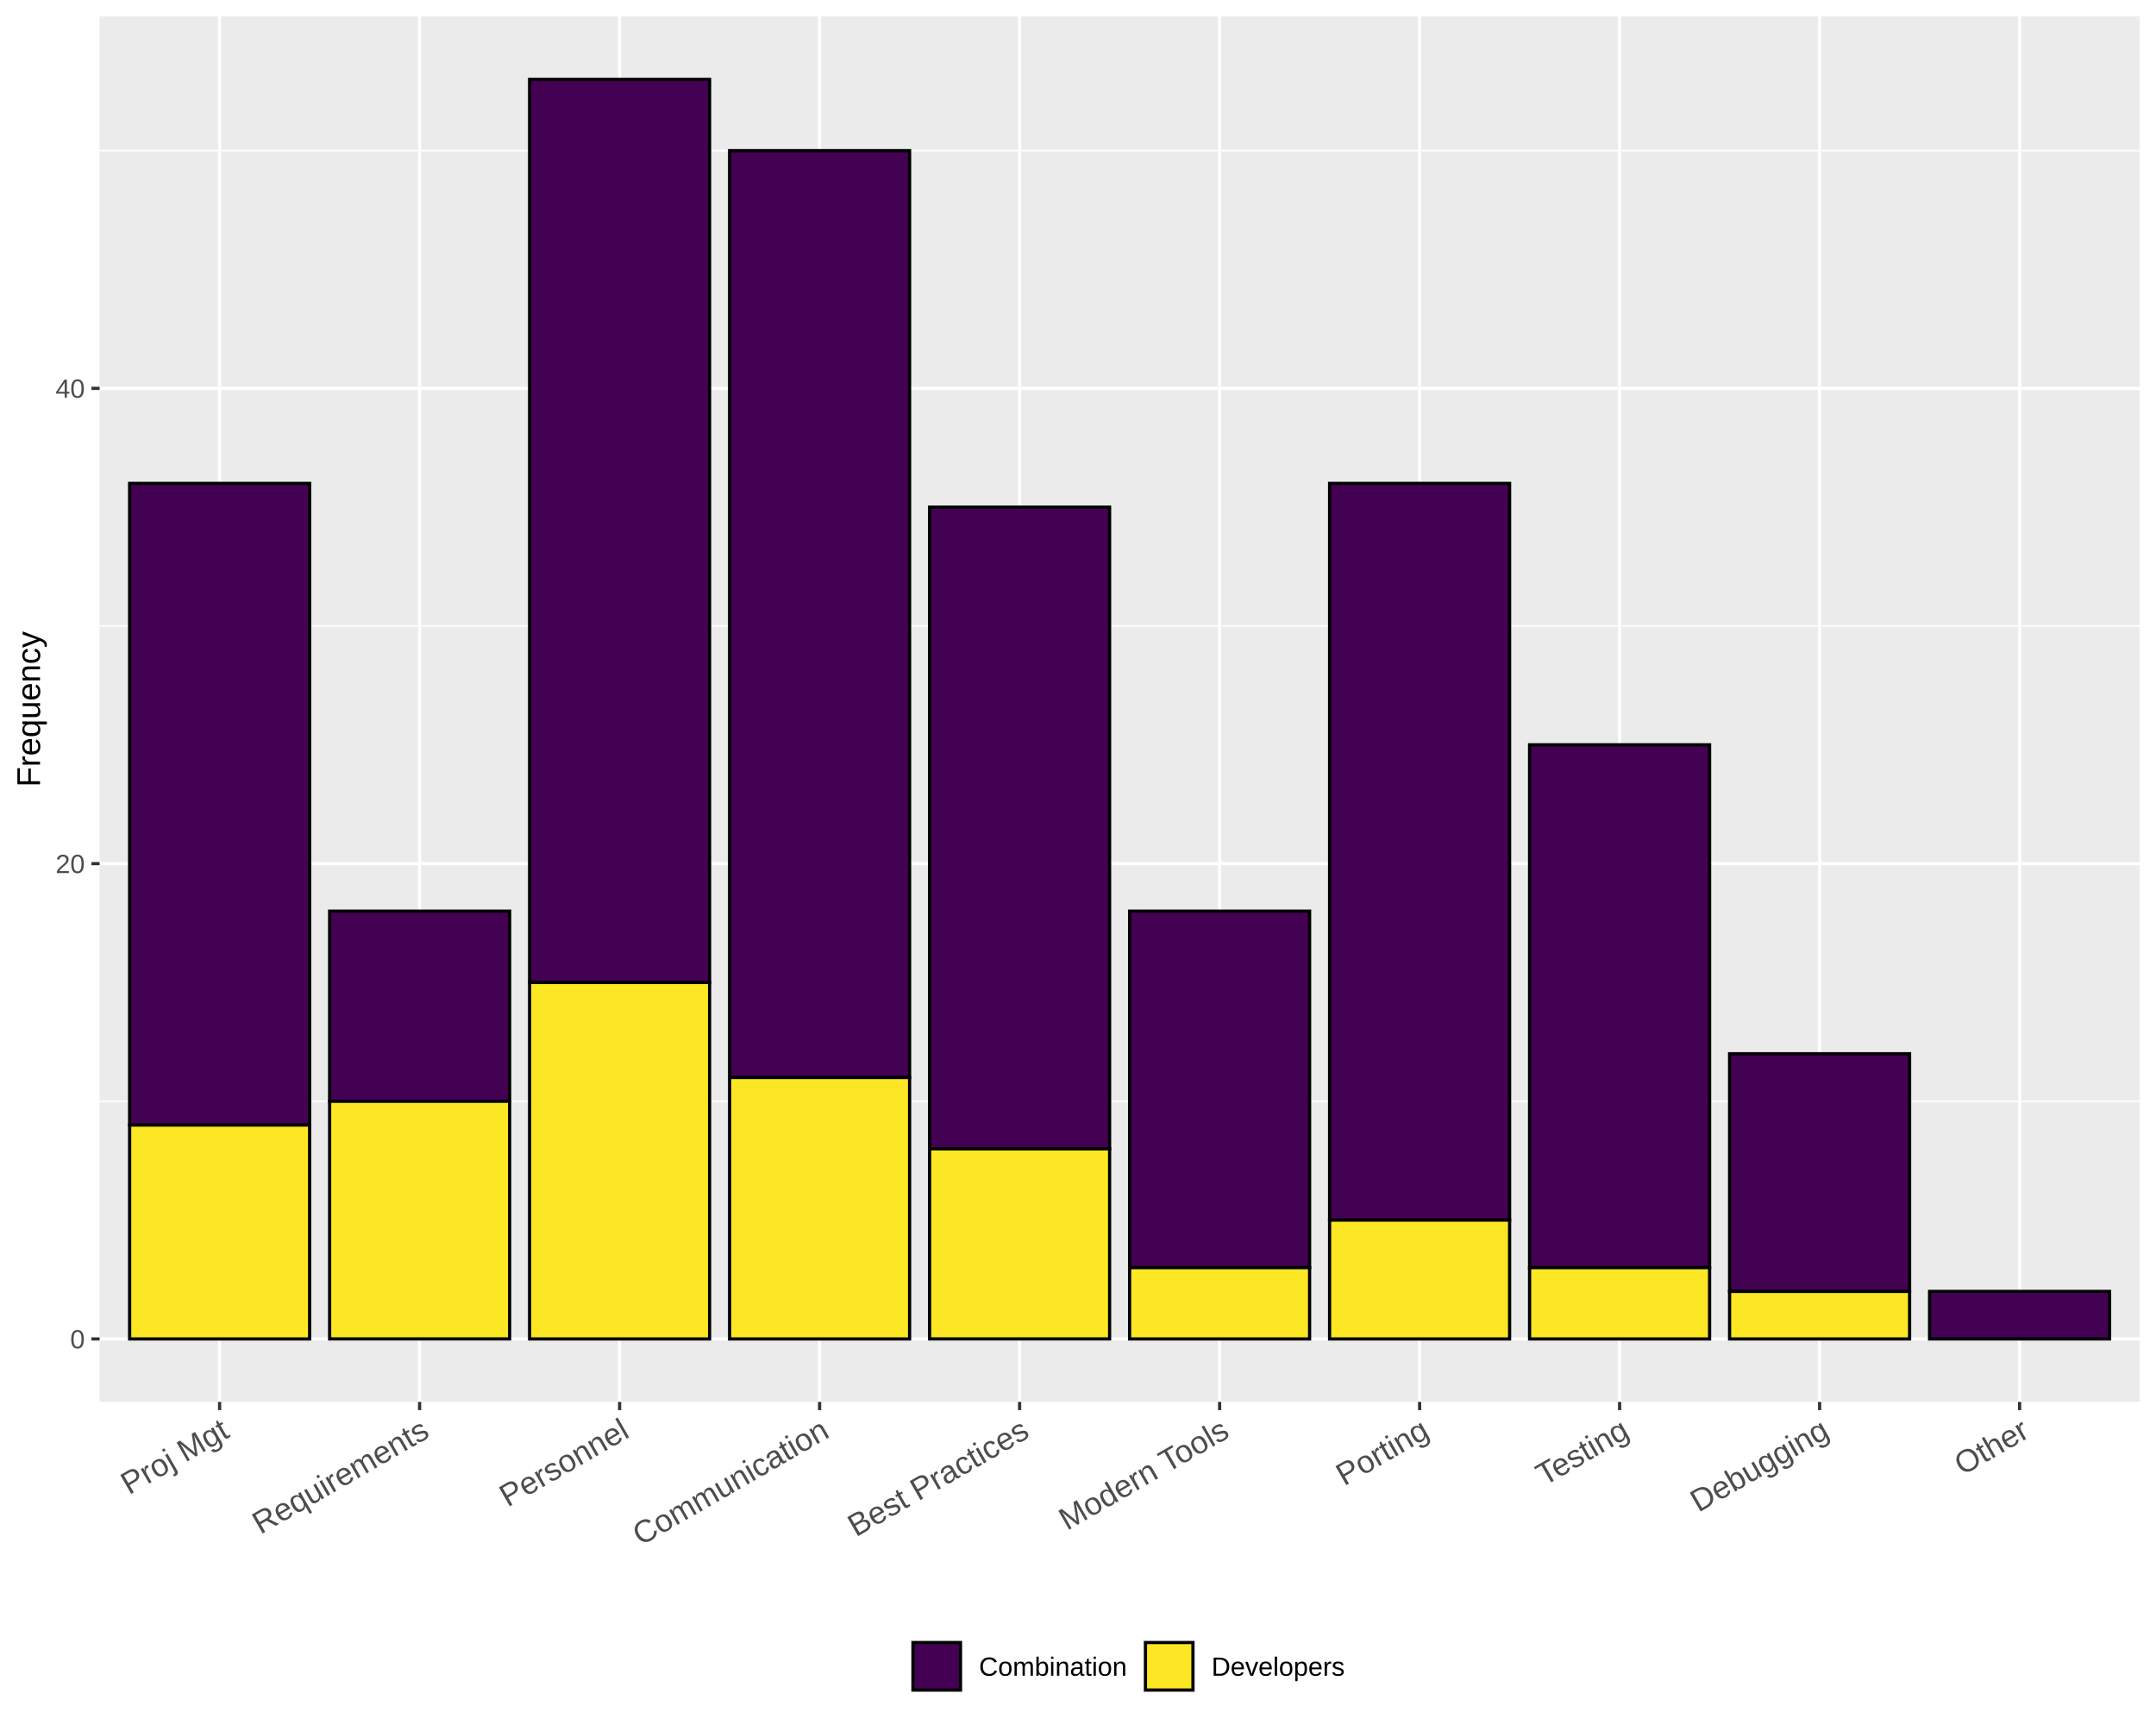
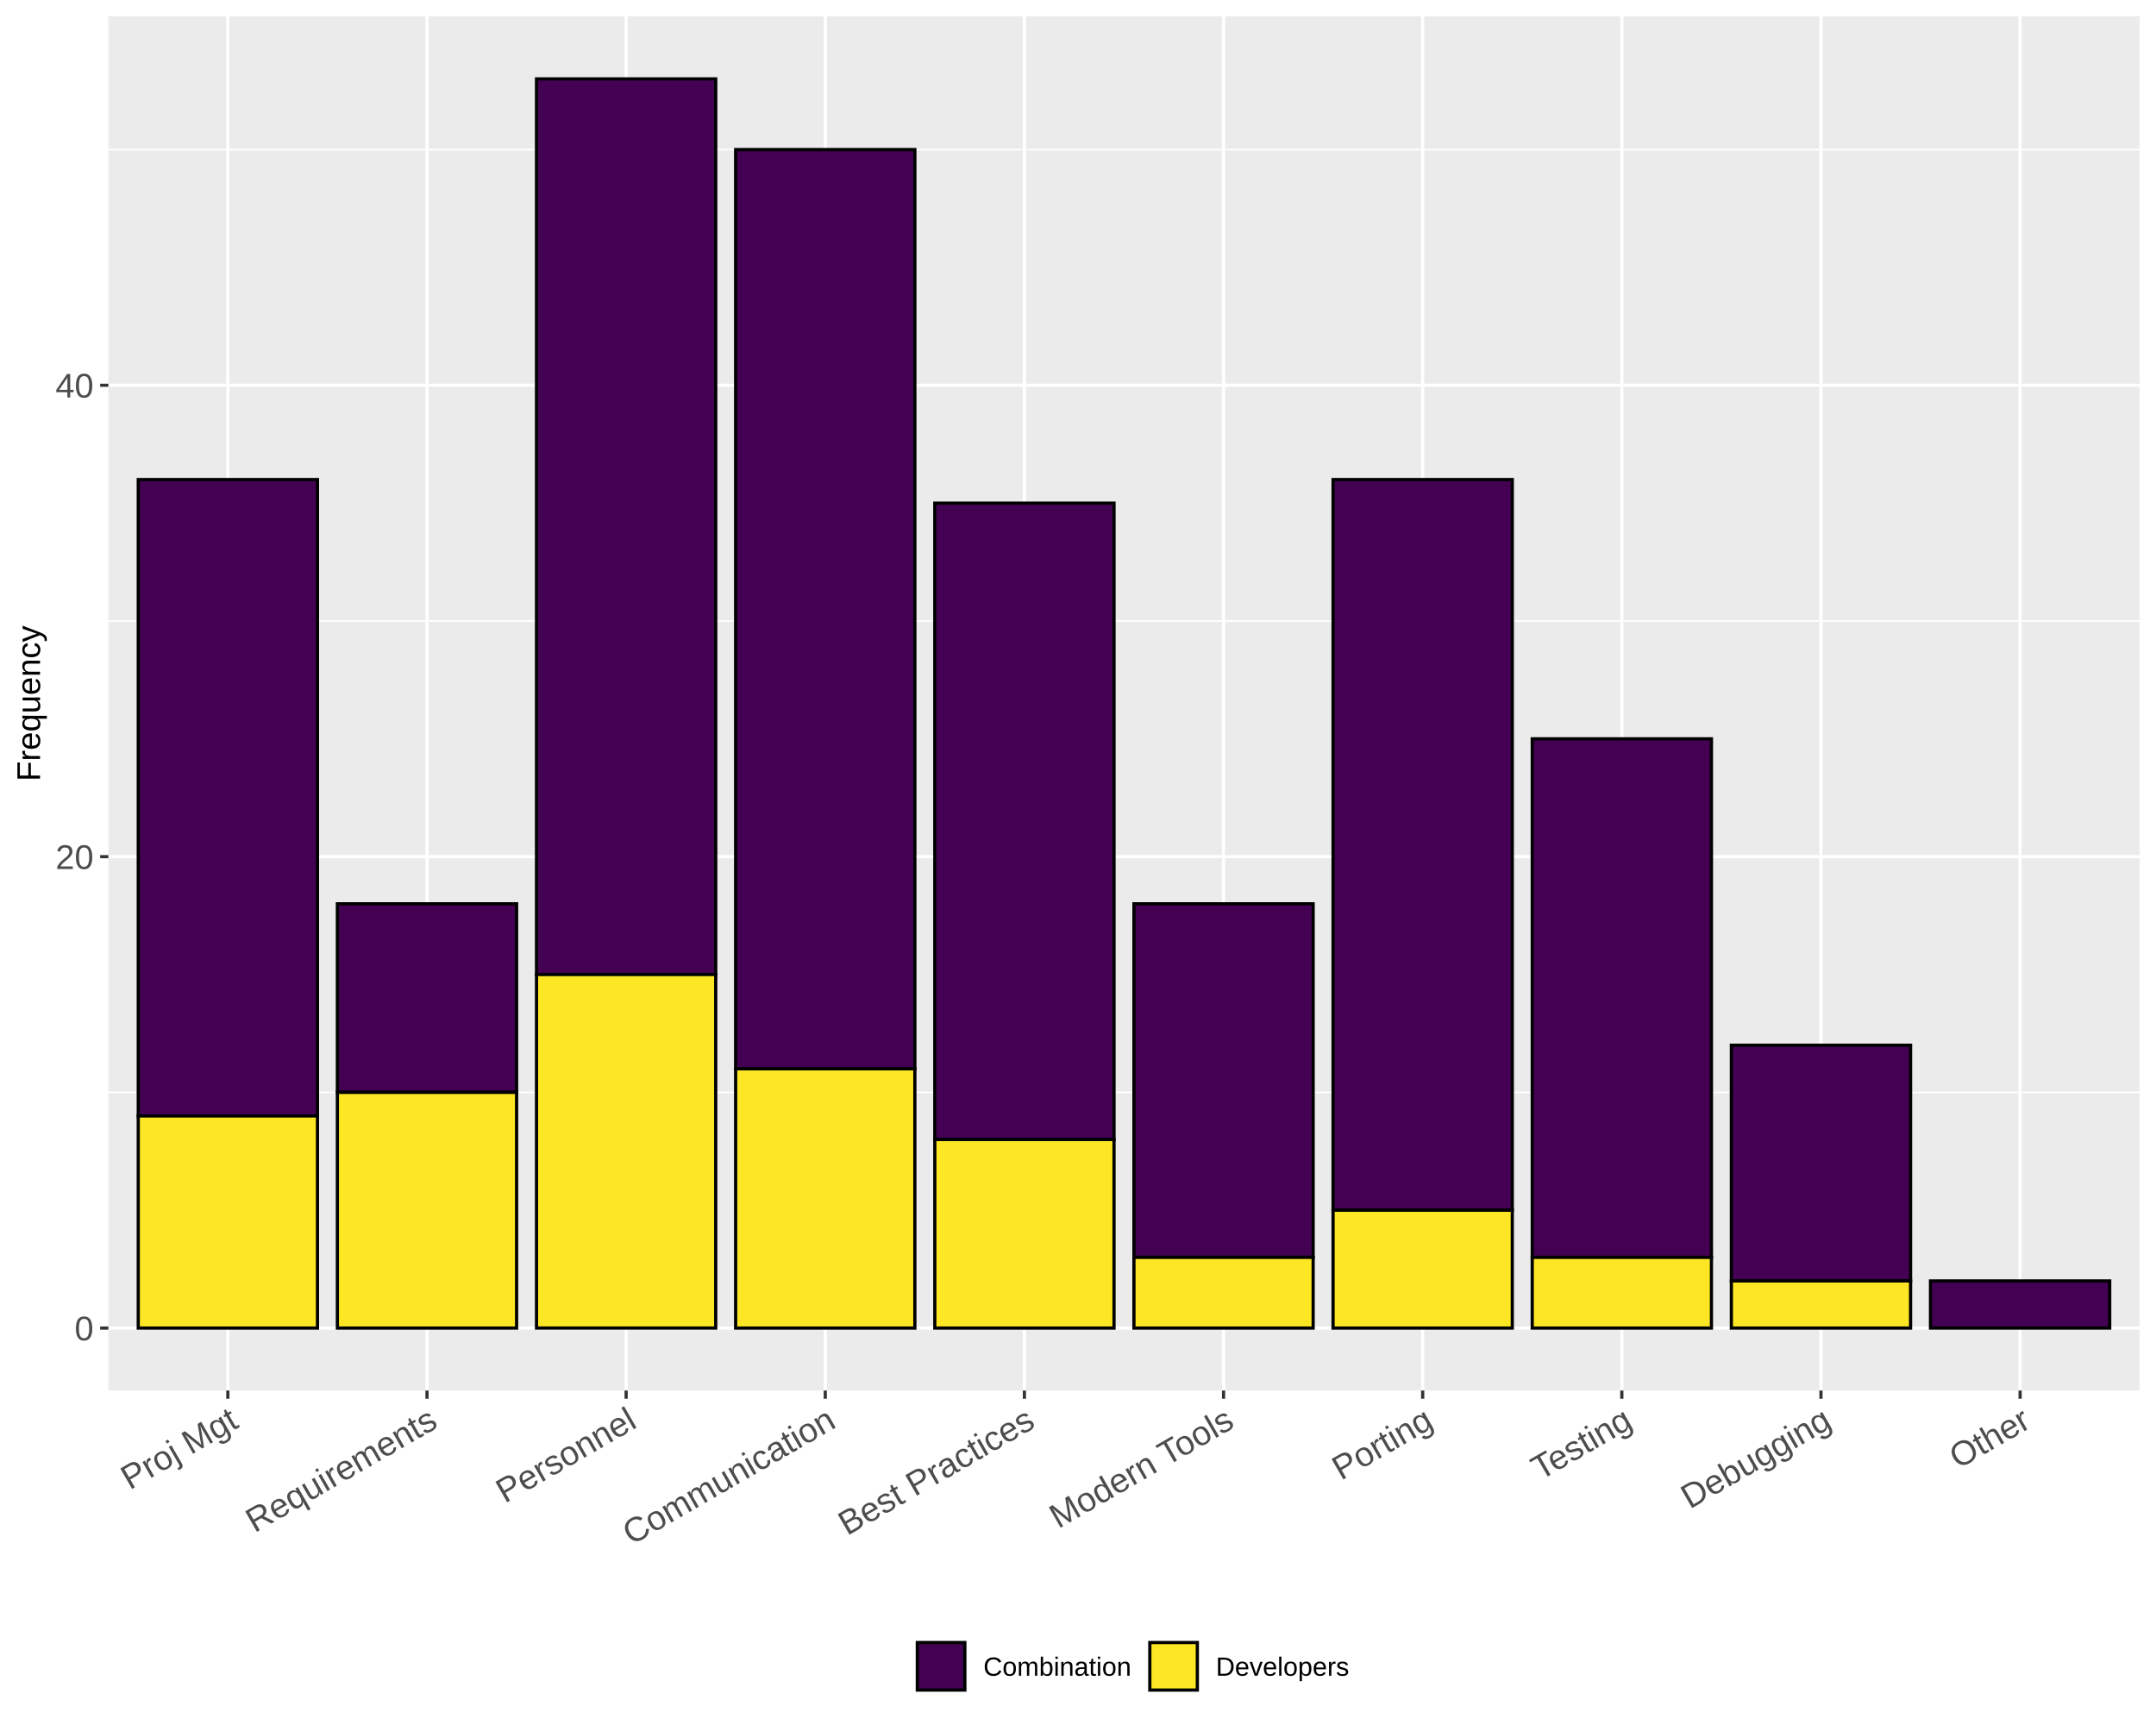
<svg xmlns="http://www.w3.org/2000/svg" class="svglite" width="720.00pt" height="576.00pt" viewBox="0 0 720.00 576.00">
  <defs>
    <style type="text/css">
    .svglite line, .svglite polyline, .svglite polygon, .svglite path, .svglite rect, .svglite circle {
      fill: none;
      stroke: #000000;
      stroke-linecap: round;
      stroke-linejoin: round;
      stroke-miterlimit: 10.00;
    }
    .svglite text {
      white-space: pre;
    }
  </style>
  </defs>
  <rect width="100%" height="100%" style="stroke: none; fill: #FFFFFF;" />
  <defs>
    <clipPath id="cpMC4wMHw3MjAuMDB8MC4wMHw1NzYuMDA=">
      <rect x="0.00" y="0.00" width="720.00" height="576.00" />
    </clipPath>
  </defs>
  <g clip-path="url(#cpMC4wMHw3MjAuMDB8MC4wMHw1NzYuMDA=)">
    <rect x="0.00" y="0.00" width="720.00" height="576.00" style="stroke-width: 1.07; stroke: #FFFFFF; fill: #FFFFFF;" />
  </g>
  <defs>
-     <clipPath id="cpMzMuMjd8NzE0LjUyfDUuNDh8NDY4LjEy">
-       <rect x="33.27" y="5.48" width="681.25" height="462.64" />
+     <clipPath id="cpMzYuMTl8NzE0LjUyfDUuNDh8NDY0LjMx">
+       <rect x="36.19" y="5.48" width="678.33" height="458.84" />
    </clipPath>
  </defs>
-   <g clip-path="url(#cpMzMuMjd8NzE0LjUyfDUuNDh8NDY4LjEy)">
-     <rect x="33.27" y="5.48" width="681.25" height="462.64" style="stroke-width: 1.07; stroke: none; fill: #EBEBEB;" />
-     <polyline points="33.27,367.73 714.52,367.73 " style="stroke-width: 0.53; stroke: #FFFFFF; stroke-linecap: butt;" />
-     <polyline points="33.27,209.02 714.52,209.02 " style="stroke-width: 0.53; stroke: #FFFFFF; stroke-linecap: butt;" />
-     <polyline points="33.27,50.31 714.52,50.31 " style="stroke-width: 0.53; stroke: #FFFFFF; stroke-linecap: butt;" />
-     <polyline points="33.27,447.09 714.52,447.09 " style="stroke-width: 1.07; stroke: #FFFFFF; stroke-linecap: butt;" />
-     <polyline points="33.27,288.38 714.52,288.38 " style="stroke-width: 1.07; stroke: #FFFFFF; stroke-linecap: butt;" />
-     <polyline points="33.27,129.67 714.52,129.67 " style="stroke-width: 1.07; stroke: #FFFFFF; stroke-linecap: butt;" />
-     <polyline points="73.34,468.12 73.34,5.48 " style="stroke-width: 1.07; stroke: #FFFFFF; stroke-linecap: butt;" />
-     <polyline points="140.13,468.12 140.13,5.48 " style="stroke-width: 1.07; stroke: #FFFFFF; stroke-linecap: butt;" />
-     <polyline points="206.92,468.12 206.92,5.48 " style="stroke-width: 1.07; stroke: #FFFFFF; stroke-linecap: butt;" />
-     <polyline points="273.71,468.12 273.71,5.48 " style="stroke-width: 1.07; stroke: #FFFFFF; stroke-linecap: butt;" />
-     <polyline points="340.50,468.12 340.50,5.48 " style="stroke-width: 1.07; stroke: #FFFFFF; stroke-linecap: butt;" />
-     <polyline points="407.29,468.12 407.29,5.48 " style="stroke-width: 1.07; stroke: #FFFFFF; stroke-linecap: butt;" />
-     <polyline points="474.08,468.12 474.08,5.48 " style="stroke-width: 1.07; stroke: #FFFFFF; stroke-linecap: butt;" />
-     <polyline points="540.87,468.12 540.87,5.48 " style="stroke-width: 1.07; stroke: #FFFFFF; stroke-linecap: butt;" />
-     <polyline points="607.66,468.12 607.66,5.48 " style="stroke-width: 1.07; stroke: #FFFFFF; stroke-linecap: butt;" />
-     <polyline points="674.45,468.12 674.45,5.48 " style="stroke-width: 1.07; stroke: #FFFFFF; stroke-linecap: butt;" />
-     <rect x="43.29" y="161.41" width="60.11" height="214.26" style="stroke-width: 1.07; stroke-linecap: square; stroke-linejoin: miter; fill: #440154;" />
-     <rect x="43.29" y="375.67" width="60.11" height="71.42" style="stroke-width: 1.07; stroke-linecap: square; stroke-linejoin: miter; fill: #FDE725;" />
-     <rect x="110.08" y="304.25" width="60.11" height="63.48" style="stroke-width: 1.07; stroke-linecap: square; stroke-linejoin: miter; fill: #440154;" />
-     <rect x="110.08" y="367.73" width="60.11" height="79.35" style="stroke-width: 1.07; stroke-linecap: square; stroke-linejoin: miter; fill: #FDE725;" />
-     <rect x="176.86" y="26.51" width="60.11" height="301.55" style="stroke-width: 1.07; stroke-linecap: square; stroke-linejoin: miter; fill: #440154;" />
-     <rect x="176.86" y="328.06" width="60.11" height="119.03" style="stroke-width: 1.07; stroke-linecap: square; stroke-linejoin: miter; fill: #FDE725;" />
-     <rect x="243.65" y="50.31" width="60.11" height="309.48" style="stroke-width: 1.07; stroke-linecap: square; stroke-linejoin: miter; fill: #440154;" />
-     <rect x="243.65" y="359.80" width="60.11" height="87.29" style="stroke-width: 1.07; stroke-linecap: square; stroke-linejoin: miter; fill: #FDE725;" />
-     <rect x="310.44" y="169.35" width="60.11" height="214.26" style="stroke-width: 1.07; stroke-linecap: square; stroke-linejoin: miter; fill: #440154;" />
-     <rect x="310.44" y="383.60" width="60.11" height="63.48" style="stroke-width: 1.07; stroke-linecap: square; stroke-linejoin: miter; fill: #FDE725;" />
-     <rect x="377.23" y="304.25" width="60.11" height="119.03" style="stroke-width: 1.07; stroke-linecap: square; stroke-linejoin: miter; fill: #440154;" />
-     <rect x="377.23" y="423.28" width="60.11" height="23.81" style="stroke-width: 1.07; stroke-linecap: square; stroke-linejoin: miter; fill: #FDE725;" />
-     <rect x="444.02" y="161.41" width="60.11" height="246.00" style="stroke-width: 1.07; stroke-linecap: square; stroke-linejoin: miter; fill: #440154;" />
-     <rect x="444.02" y="407.41" width="60.11" height="39.68" style="stroke-width: 1.07; stroke-linecap: square; stroke-linejoin: miter; fill: #FDE725;" />
-     <rect x="510.81" y="248.70" width="60.11" height="174.58" style="stroke-width: 1.07; stroke-linecap: square; stroke-linejoin: miter; fill: #440154;" />
-     <rect x="510.81" y="423.28" width="60.11" height="23.81" style="stroke-width: 1.07; stroke-linecap: square; stroke-linejoin: miter; fill: #FDE725;" />
-     <rect x="577.60" y="351.86" width="60.11" height="79.35" style="stroke-width: 1.07; stroke-linecap: square; stroke-linejoin: miter; fill: #440154;" />
-     <rect x="577.60" y="431.22" width="60.11" height="15.87" style="stroke-width: 1.07; stroke-linecap: square; stroke-linejoin: miter; fill: #FDE725;" />
-     <rect x="644.39" y="431.22" width="60.11" height="15.87" style="stroke-width: 1.07; stroke-linecap: square; stroke-linejoin: miter; fill: #440154;" />
+   <g clip-path="url(#cpMzYuMTl8NzE0LjUyfDUuNDh8NDY0LjMx)">
+     <rect x="36.19" y="5.48" width="678.33" height="458.84" style="stroke-width: 1.07; stroke: none; fill: #EBEBEB;" />
+     <polyline points="36.19,364.76 714.52,364.76 " style="stroke-width: 0.53; stroke: #FFFFFF; stroke-linecap: butt;" />
+     <polyline points="36.19,207.35 714.52,207.35 " style="stroke-width: 0.53; stroke: #FFFFFF; stroke-linecap: butt;" />
+     <polyline points="36.19,49.95 714.52,49.95 " style="stroke-width: 0.53; stroke: #FFFFFF; stroke-linecap: butt;" />
+     <polyline points="36.19,443.46 714.52,443.46 " style="stroke-width: 1.07; stroke: #FFFFFF; stroke-linecap: butt;" />
+     <polyline points="36.19,286.05 714.52,286.05 " style="stroke-width: 1.07; stroke: #FFFFFF; stroke-linecap: butt;" />
+     <polyline points="36.19,128.65 714.52,128.65 " style="stroke-width: 1.07; stroke: #FFFFFF; stroke-linecap: butt;" />
+     <polyline points="76.09,464.31 76.09,5.48 " style="stroke-width: 1.07; stroke: #FFFFFF; stroke-linecap: butt;" />
+     <polyline points="142.60,464.31 142.60,5.48 " style="stroke-width: 1.07; stroke: #FFFFFF; stroke-linecap: butt;" />
+     <polyline points="209.10,464.31 209.10,5.48 " style="stroke-width: 1.07; stroke: #FFFFFF; stroke-linecap: butt;" />
+     <polyline points="275.60,464.31 275.60,5.48 " style="stroke-width: 1.07; stroke: #FFFFFF; stroke-linecap: butt;" />
+     <polyline points="342.10,464.31 342.10,5.48 " style="stroke-width: 1.07; stroke: #FFFFFF; stroke-linecap: butt;" />
+     <polyline points="408.61,464.31 408.61,5.48 " style="stroke-width: 1.07; stroke: #FFFFFF; stroke-linecap: butt;" />
+     <polyline points="475.11,464.31 475.11,5.48 " style="stroke-width: 1.07; stroke: #FFFFFF; stroke-linecap: butt;" />
+     <polyline points="541.61,464.31 541.61,5.48 " style="stroke-width: 1.07; stroke: #FFFFFF; stroke-linecap: butt;" />
+     <polyline points="608.12,464.31 608.12,5.48 " style="stroke-width: 1.07; stroke: #FFFFFF; stroke-linecap: butt;" />
+     <polyline points="674.62,464.31 674.62,5.48 " style="stroke-width: 1.07; stroke: #FFFFFF; stroke-linecap: butt;" />
+     <rect x="46.17" y="160.13" width="59.85" height="212.50" style="stroke-width: 1.07; stroke-linecap: square; stroke-linejoin: miter; fill: #440154;" />
+     <rect x="46.17" y="372.63" width="59.85" height="70.83" style="stroke-width: 1.07; stroke-linecap: square; stroke-linejoin: miter; fill: #FDE725;" />
+     <rect x="112.67" y="301.79" width="59.85" height="62.96" style="stroke-width: 1.07; stroke-linecap: square; stroke-linejoin: miter; fill: #440154;" />
+     <rect x="112.67" y="364.76" width="59.85" height="78.70" style="stroke-width: 1.07; stroke-linecap: square; stroke-linejoin: miter; fill: #FDE725;" />
+     <rect x="179.17" y="26.34" width="59.85" height="299.07" style="stroke-width: 1.07; stroke-linecap: square; stroke-linejoin: miter; fill: #440154;" />
+     <rect x="179.17" y="325.40" width="59.85" height="118.05" style="stroke-width: 1.07; stroke-linecap: square; stroke-linejoin: miter; fill: #FDE725;" />
+     <rect x="245.67" y="49.95" width="59.85" height="306.94" style="stroke-width: 1.07; stroke-linecap: square; stroke-linejoin: miter; fill: #440154;" />
+     <rect x="245.67" y="356.89" width="59.85" height="86.57" style="stroke-width: 1.07; stroke-linecap: square; stroke-linejoin: miter; fill: #FDE725;" />
+     <rect x="312.18" y="168.00" width="59.85" height="212.50" style="stroke-width: 1.07; stroke-linecap: square; stroke-linejoin: miter; fill: #440154;" />
+     <rect x="312.18" y="380.50" width="59.85" height="62.96" style="stroke-width: 1.07; stroke-linecap: square; stroke-linejoin: miter; fill: #FDE725;" />
+     <rect x="378.68" y="301.79" width="59.85" height="118.05" style="stroke-width: 1.07; stroke-linecap: square; stroke-linejoin: miter; fill: #440154;" />
+     <rect x="378.68" y="419.85" width="59.85" height="23.61" style="stroke-width: 1.07; stroke-linecap: square; stroke-linejoin: miter; fill: #FDE725;" />
+     <rect x="445.18" y="160.13" width="59.85" height="243.98" style="stroke-width: 1.07; stroke-linecap: square; stroke-linejoin: miter; fill: #440154;" />
+     <rect x="445.18" y="404.11" width="59.85" height="39.35" style="stroke-width: 1.07; stroke-linecap: square; stroke-linejoin: miter; fill: #FDE725;" />
+     <rect x="511.69" y="246.70" width="59.85" height="173.15" style="stroke-width: 1.07; stroke-linecap: square; stroke-linejoin: miter; fill: #440154;" />
+     <rect x="511.69" y="419.85" width="59.85" height="23.61" style="stroke-width: 1.07; stroke-linecap: square; stroke-linejoin: miter; fill: #FDE725;" />
+     <rect x="578.19" y="349.02" width="59.85" height="78.70" style="stroke-width: 1.07; stroke-linecap: square; stroke-linejoin: miter; fill: #440154;" />
+     <rect x="578.19" y="427.72" width="59.85" height="15.74" style="stroke-width: 1.07; stroke-linecap: square; stroke-linejoin: miter; fill: #FDE725;" />
+     <rect x="644.69" y="427.72" width="59.85" height="15.74" style="stroke-width: 1.07; stroke-linecap: square; stroke-linejoin: miter; fill: #440154;" />
  </g>
  <g clip-path="url(#cpMC4wMHw3MjAuMDB8MC4wMHw1NzYuMDA=)">
-     <text x="28.34" y="450.24" text-anchor="end" style="font-size: 8.80px;fill: #4D4D4D; font-family: &quot;Arial&quot;;" textLength="4.90px" lengthAdjust="spacingAndGlyphs">0</text>
-     <text x="28.34" y="291.53" text-anchor="end" style="font-size: 8.80px;fill: #4D4D4D; font-family: &quot;Arial&quot;;" textLength="9.79px" lengthAdjust="spacingAndGlyphs">20</text>
-     <text x="28.34" y="132.82" text-anchor="end" style="font-size: 8.80px;fill: #4D4D4D; font-family: &quot;Arial&quot;;" textLength="9.79px" lengthAdjust="spacingAndGlyphs">40</text>
-     <polyline points="30.53,447.09 33.27,447.09 " style="stroke-width: 1.07; stroke: #333333; stroke-linecap: butt;" />
-     <polyline points="30.53,288.38 33.27,288.38 " style="stroke-width: 1.07; stroke: #333333; stroke-linecap: butt;" />
-     <polyline points="30.53,129.67 33.27,129.67 " style="stroke-width: 1.07; stroke: #333333; stroke-linecap: butt;" />
-     <polyline points="73.34,470.86 73.34,468.12 " style="stroke-width: 1.07; stroke: #333333; stroke-linecap: butt;" />
-     <polyline points="140.13,470.86 140.13,468.12 " style="stroke-width: 1.07; stroke: #333333; stroke-linecap: butt;" />
-     <polyline points="206.92,470.86 206.92,468.12 " style="stroke-width: 1.07; stroke: #333333; stroke-linecap: butt;" />
-     <polyline points="273.71,470.86 273.71,468.12 " style="stroke-width: 1.07; stroke: #333333; stroke-linecap: butt;" />
-     <polyline points="340.50,470.86 340.50,468.12 " style="stroke-width: 1.07; stroke: #333333; stroke-linecap: butt;" />
-     <polyline points="407.29,470.86 407.29,468.12 " style="stroke-width: 1.07; stroke: #333333; stroke-linecap: butt;" />
-     <polyline points="474.08,470.86 474.08,468.12 " style="stroke-width: 1.07; stroke: #333333; stroke-linecap: butt;" />
-     <polyline points="540.87,470.86 540.87,468.12 " style="stroke-width: 1.07; stroke: #333333; stroke-linecap: butt;" />
-     <polyline points="607.66,470.86 607.66,468.12 " style="stroke-width: 1.07; stroke: #333333; stroke-linecap: butt;" />
-     <polyline points="674.45,470.86 674.45,468.12 " style="stroke-width: 1.07; stroke: #333333; stroke-linecap: butt;" />
-     <text transform="translate(77.12,479.60) rotate(-30)" text-anchor="end" style="font-size: 10.56px;fill: #4D4D4D; font-family: &quot;Arial&quot;;" textLength="39.27px" lengthAdjust="spacingAndGlyphs">Proj Mgt</text>
-     <text transform="translate(143.91,479.60) rotate(-30)" text-anchor="end" style="font-size: 10.56px;fill: #4D4D4D; font-family: &quot;Arial&quot;;" textLength="65.66px" lengthAdjust="spacingAndGlyphs">Requirements</text>
-     <text transform="translate(210.70,479.60) rotate(-30)" text-anchor="end" style="font-size: 10.56px;fill: #4D4D4D; font-family: &quot;Arial&quot;;" textLength="47.50px" lengthAdjust="spacingAndGlyphs">Personnel</text>
-     <text transform="translate(277.49,479.60) rotate(-30)" text-anchor="end" style="font-size: 10.56px;fill: #4D4D4D; font-family: &quot;Arial&quot;;" textLength="73.27px" lengthAdjust="spacingAndGlyphs">Communication</text>
-     <text transform="translate(344.28,479.60) rotate(-30)" text-anchor="end" style="font-size: 10.56px;fill: #4D4D4D; font-family: &quot;Arial&quot;;" textLength="67.40px" lengthAdjust="spacingAndGlyphs">Best Practices</text>
-     <text transform="translate(411.07,479.60) rotate(-30)" text-anchor="end" style="font-size: 10.56px;fill: #4D4D4D; font-family: &quot;Arial&quot;;" textLength="64.49px" lengthAdjust="spacingAndGlyphs">Modern Tools</text>
-     <text transform="translate(477.86,479.60) rotate(-30)" text-anchor="end" style="font-size: 10.56px;fill: #4D4D4D; font-family: &quot;Arial&quot;;" textLength="33.42px" lengthAdjust="spacingAndGlyphs">Porting</text>
-     <text transform="translate(544.65,479.60) rotate(-30)" text-anchor="end" style="font-size: 10.56px;fill: #4D4D4D; font-family: &quot;Arial&quot;;" textLength="34.59px" lengthAdjust="spacingAndGlyphs">Testing</text>
-     <text transform="translate(611.44,479.60) rotate(-30)" text-anchor="end" style="font-size: 10.56px;fill: #4D4D4D; font-family: &quot;Arial&quot;;" textLength="51.03px" lengthAdjust="spacingAndGlyphs">Debugging</text>
-     <text transform="translate(678.23,479.60) rotate(-30)" text-anchor="end" style="font-size: 10.56px;fill: #4D4D4D; font-family: &quot;Arial&quot;;" textLength="26.38px" lengthAdjust="spacingAndGlyphs">Other</text>
-     <text transform="translate(13.37,236.80) rotate(-90)" text-anchor="middle" style="font-size: 11.00px; font-family: &quot;Arial&quot;;" textLength="51.98px" lengthAdjust="spacingAndGlyphs">Frequency</text>
-     <rect x="293.22" y="542.28" width="161.35" height="28.24" style="stroke-width: 1.07; stroke: none; fill: #FFFFFF;" />
-     <rect x="304.18" y="547.76" width="17.28" height="17.28" style="stroke-width: 1.07; stroke: none; fill: #F2F2F2;" />
-     <rect x="304.89" y="548.47" width="15.86" height="15.86" style="stroke-width: 1.07; stroke-linecap: square; stroke-linejoin: miter; fill: #440154;" />
-     <rect x="381.82" y="547.76" width="17.28" height="17.28" style="stroke-width: 1.07; stroke: none; fill: #F2F2F2;" />
-     <rect x="382.53" y="548.47" width="15.86" height="15.86" style="stroke-width: 1.07; stroke-linecap: square; stroke-linejoin: miter; fill: #FDE725;" />
-     <text x="326.94" y="559.55" style="font-size: 8.80px; font-family: &quot;Arial&quot;;" textLength="49.40px" lengthAdjust="spacingAndGlyphs">Combination</text>
-     <text x="404.58" y="559.55" style="font-size: 8.80px; font-family: &quot;Arial&quot;;" textLength="44.51px" lengthAdjust="spacingAndGlyphs">Developers</text>
+     <text x="31.26" y="447.56" text-anchor="end" style="font-size: 11.44px;fill: #4D4D4D; font-family: &quot;Arial&quot;;" textLength="6.36px" lengthAdjust="spacingAndGlyphs">0</text>
+     <text x="31.26" y="290.16" text-anchor="end" style="font-size: 11.44px;fill: #4D4D4D; font-family: &quot;Arial&quot;;" textLength="12.72px" lengthAdjust="spacingAndGlyphs">20</text>
+     <text x="31.26" y="132.75" text-anchor="end" style="font-size: 11.44px;fill: #4D4D4D; font-family: &quot;Arial&quot;;" textLength="12.72px" lengthAdjust="spacingAndGlyphs">40</text>
+     <polyline points="33.45,443.46 36.19,443.46 " style="stroke-width: 1.07; stroke: #333333; stroke-linecap: butt;" />
+     <polyline points="33.45,286.05 36.19,286.05 " style="stroke-width: 1.07; stroke: #333333; stroke-linecap: butt;" />
+     <polyline points="33.45,128.65 36.19,128.65 " style="stroke-width: 1.07; stroke: #333333; stroke-linecap: butt;" />
+     <polyline points="76.09,467.05 76.09,464.31 " style="stroke-width: 1.07; stroke: #333333; stroke-linecap: butt;" />
+     <polyline points="142.60,467.05 142.60,464.31 " style="stroke-width: 1.07; stroke: #333333; stroke-linecap: butt;" />
+     <polyline points="209.10,467.05 209.10,464.31 " style="stroke-width: 1.07; stroke: #333333; stroke-linecap: butt;" />
+     <polyline points="275.60,467.05 275.60,464.31 " style="stroke-width: 1.07; stroke: #333333; stroke-linecap: butt;" />
+     <polyline points="342.10,467.05 342.10,464.31 " style="stroke-width: 1.07; stroke: #333333; stroke-linecap: butt;" />
+     <polyline points="408.61,467.05 408.61,464.31 " style="stroke-width: 1.07; stroke: #333333; stroke-linecap: butt;" />
+     <polyline points="475.11,467.05 475.11,464.31 " style="stroke-width: 1.07; stroke: #333333; stroke-linecap: butt;" />
+     <polyline points="541.61,467.05 541.61,464.31 " style="stroke-width: 1.07; stroke: #333333; stroke-linecap: butt;" />
+     <polyline points="608.12,467.05 608.12,464.31 " style="stroke-width: 1.07; stroke: #333333; stroke-linecap: butt;" />
+     <polyline points="674.62,467.05 674.62,464.31 " style="stroke-width: 1.07; stroke: #333333; stroke-linecap: butt;" />
+     <text transform="translate(80.20,476.35) rotate(-30)" text-anchor="end" style="font-size: 11.44px;fill: #4D4D4D; font-family: &quot;Arial&quot;;" textLength="42.57px" lengthAdjust="spacingAndGlyphs">Proj Mgt</text>
+     <text transform="translate(146.70,476.35) rotate(-30)" text-anchor="end" style="font-size: 11.44px;fill: #4D4D4D; font-family: &quot;Arial&quot;;" textLength="71.17px" lengthAdjust="spacingAndGlyphs">Requirements</text>
+     <text transform="translate(213.20,476.35) rotate(-30)" text-anchor="end" style="font-size: 11.44px;fill: #4D4D4D; font-family: &quot;Arial&quot;;" textLength="51.49px" lengthAdjust="spacingAndGlyphs">Personnel</text>
+     <text transform="translate(279.71,476.35) rotate(-30)" text-anchor="end" style="font-size: 11.44px;fill: #4D4D4D; font-family: &quot;Arial&quot;;" textLength="79.43px" lengthAdjust="spacingAndGlyphs">Communication</text>
+     <text transform="translate(346.21,476.35) rotate(-30)" text-anchor="end" style="font-size: 11.44px;fill: #4D4D4D; font-family: &quot;Arial&quot;;" textLength="73.08px" lengthAdjust="spacingAndGlyphs">Best Practices</text>
+     <text transform="translate(412.71,476.35) rotate(-30)" text-anchor="end" style="font-size: 11.44px;fill: #4D4D4D; font-family: &quot;Arial&quot;;" textLength="69.90px" lengthAdjust="spacingAndGlyphs">Modern Tools</text>
+     <text transform="translate(479.21,476.35) rotate(-30)" text-anchor="end" style="font-size: 11.44px;fill: #4D4D4D; font-family: &quot;Arial&quot;;" textLength="36.23px" lengthAdjust="spacingAndGlyphs">Porting</text>
+     <text transform="translate(545.72,476.35) rotate(-30)" text-anchor="end" style="font-size: 11.44px;fill: #4D4D4D; font-family: &quot;Arial&quot;;" textLength="37.49px" lengthAdjust="spacingAndGlyphs">Testing</text>
+     <text transform="translate(612.22,476.35) rotate(-30)" text-anchor="end" style="font-size: 11.44px;fill: #4D4D4D; font-family: &quot;Arial&quot;;" textLength="55.30px" lengthAdjust="spacingAndGlyphs">Debugging</text>
+     <text transform="translate(678.72,476.35) rotate(-30)" text-anchor="end" style="font-size: 11.44px;fill: #4D4D4D; font-family: &quot;Arial&quot;;" textLength="28.60px" lengthAdjust="spacingAndGlyphs">Other</text>
+     <text transform="translate(13.37,234.90) rotate(-90)" text-anchor="middle" style="font-size: 11.00px; font-family: &quot;Arial&quot;;" textLength="51.98px" lengthAdjust="spacingAndGlyphs">Frequency</text>
+     <rect x="294.68" y="542.28" width="161.35" height="28.24" style="stroke-width: 1.07; stroke: none; fill: #FFFFFF;" />
+     <rect x="305.64" y="547.76" width="17.28" height="17.28" style="stroke-width: 1.07; stroke: none; fill: #F2F2F2;" />
+     <rect x="306.35" y="548.47" width="15.86" height="15.86" style="stroke-width: 1.07; stroke-linecap: square; stroke-linejoin: miter; fill: #440154;" />
+     <rect x="383.28" y="547.76" width="17.28" height="17.28" style="stroke-width: 1.07; stroke: none; fill: #F2F2F2;" />
+     <rect x="383.99" y="548.47" width="15.86" height="15.86" style="stroke-width: 1.07; stroke-linecap: square; stroke-linejoin: miter; fill: #FDE725;" />
+     <text x="328.40" y="559.55" style="font-size: 8.80px; font-family: &quot;Arial&quot;;" textLength="49.40px" lengthAdjust="spacingAndGlyphs">Combination</text>
+     <text x="406.04" y="559.55" style="font-size: 8.80px; font-family: &quot;Arial&quot;;" textLength="44.51px" lengthAdjust="spacingAndGlyphs">Developers</text>
  </g>
</svg>
